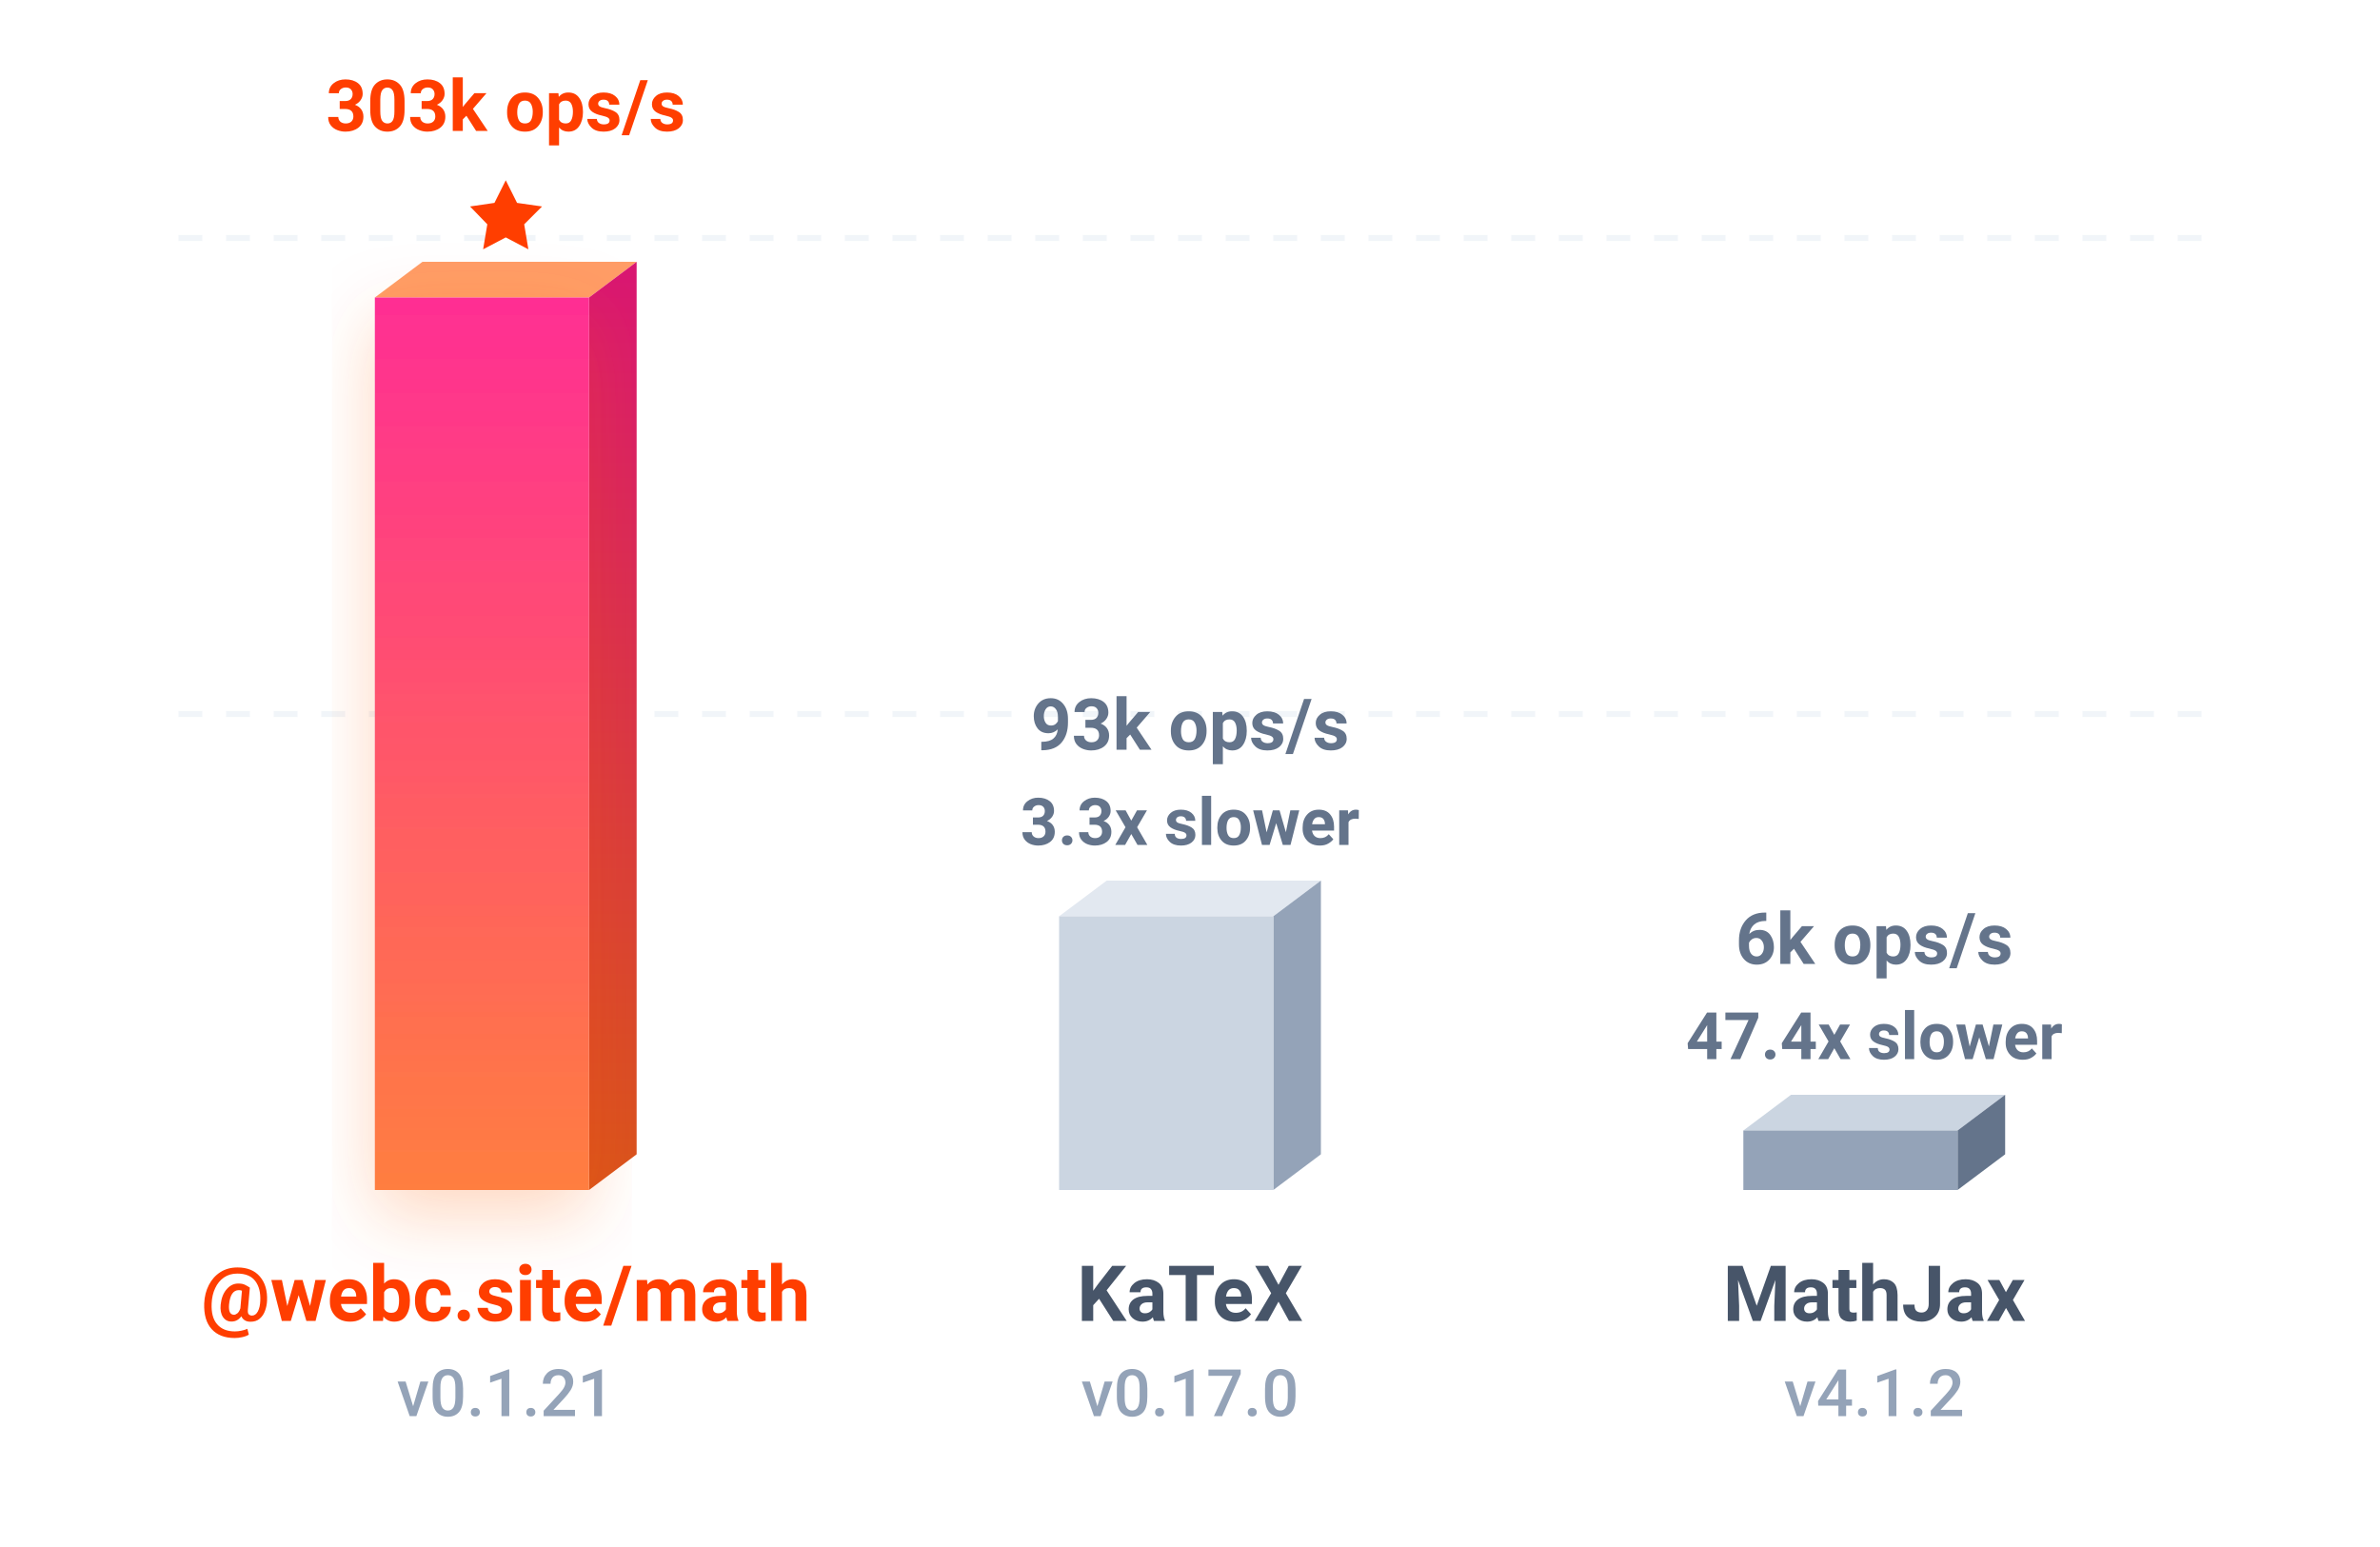
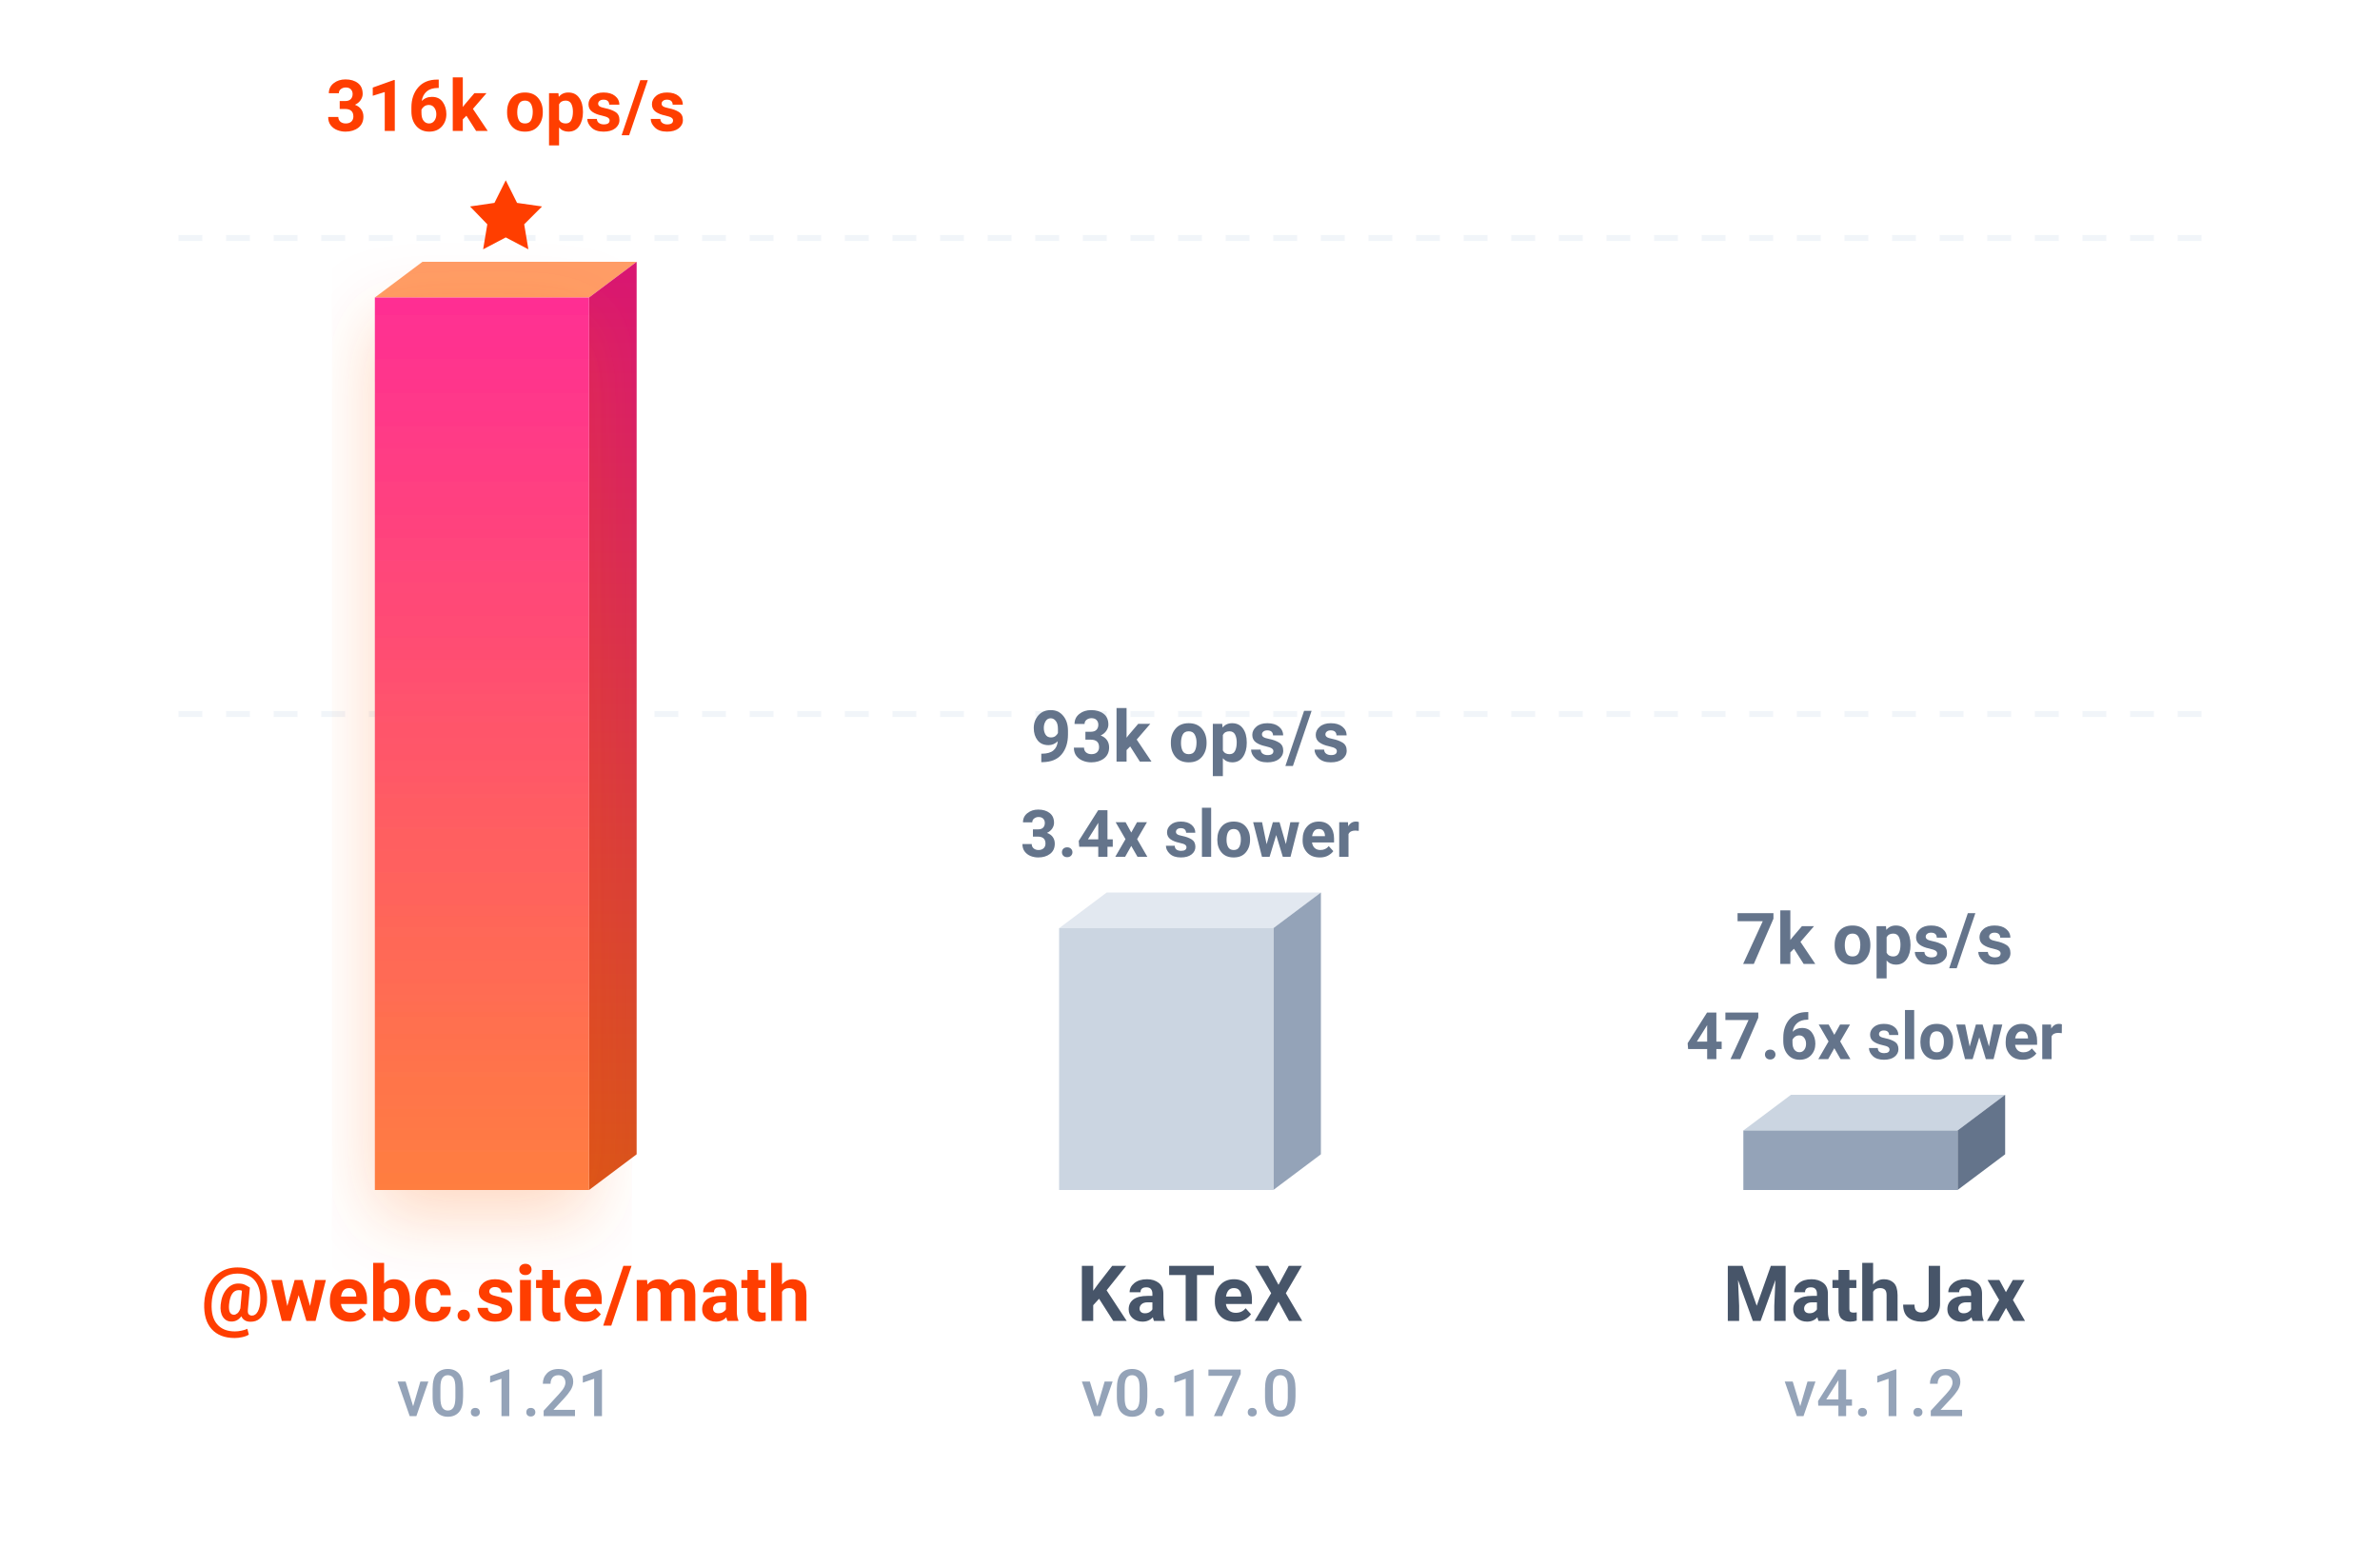
<svg xmlns="http://www.w3.org/2000/svg" viewBox="0 0 400 260">
  <defs>
    <linearGradient id="b" x1="0%" x2="0%" y1="100%" y2="0%">
      <stop offset="0%" stop-color="#ff7e40" />
      <stop offset="100%" stop-color="#ff2e93" />
    </linearGradient>
    <linearGradient id="a" x1="0%" x2="0%" y1="100%" y2="0%">
      <stop offset="0%" stop-color="#d9541a" />
      <stop offset="100%" stop-color="#d91672" />
    </linearGradient>
    <filter id="c" width="140%" height="140%" x="-20%" y="-20%">
      <feDropShadow dx="0" dy="4" flood-color="#ff5e00" flood-opacity=".25" stdDeviation="6" />
    </filter>
  </defs>
  <path stroke="#f1f5f9" stroke-dasharray="4,4" d="M30 40h340M30 120h340" />
  <path fill="#ff9d66" d="m63 50 8-6h36l-8 6z" />
  <path fill="url(#a)" d="m99 50 8-6v150l-8 6z" />
  <path fill="url(#b)" d="M63 50h36v150H63z" filter="url(#c)" />
  <path fill="#ff3e00" d="m85 30.3 1.9 3.8 4.2.6-3 3 .7 4.2-3.8-2-3.8 2 .7-4.2-2.9-3 4.1-.6Z" />
-   <text x="85" y="22" fill="#ff3e00" font-family="-apple-system, BlinkMacSystemFont, 'Segoe UI', Roboto, sans-serif" font-size="12" font-weight="700" text-anchor="middle">303k ops/s</text>
+   <text x="85" y="22" fill="#ff3e00" font-family="-apple-system, BlinkMacSystemFont, 'Segoe UI', Roboto, sans-serif" font-size="12" font-weight="700" text-anchor="middle">316k ops/s</text>
  <text x="85" y="222" fill="#ff3e00" font-family="-apple-system, BlinkMacSystemFont, 'Segoe UI', Roboto, sans-serif" font-size="13" font-weight="700" text-anchor="middle">@webc.site/math</text>
  <text x="85" y="238" fill="#94a3b8" font-family="-apple-system, BlinkMacSystemFont, 'Segoe UI', Roboto, sans-serif" font-size="11" font-weight="500" text-anchor="middle">v0.1.21</text>
-   <path fill="#e2e8f0" d="m178 154 8-6h36l-8 6z" />
-   <path fill="#94a3b8" d="m214 154 8-6v46l-8 6z" />
-   <path fill="#cbd5e1" d="M178 154h36v46h-36z" />
-   <text x="200" y="142" fill="#64748b" font-family="-apple-system, BlinkMacSystemFont, 'Segoe UI', Roboto, sans-serif" font-size="11" font-weight="700" text-anchor="middle">3.3x slower</text>
-   <text x="200" y="126" fill="#64748b" font-family="-apple-system, BlinkMacSystemFont, 'Segoe UI', Roboto, sans-serif" font-size="12" font-weight="600" text-anchor="middle">93k ops/s</text>
+   <path fill="#e2e8f0" d="m178 156 8-6h36l-8 6z" />
+   <path fill="#94a3b8" d="m214 156 8-6v44l-8 6z" />
+   <path fill="#cbd5e1" d="M178 156h36v44h-36z" />
+   <text x="200" y="144" fill="#64748b" font-family="-apple-system, BlinkMacSystemFont, 'Segoe UI', Roboto, sans-serif" font-size="11" font-weight="700" text-anchor="middle">3.4x slower</text>
+   <text x="200" y="128" fill="#64748b" font-family="-apple-system, BlinkMacSystemFont, 'Segoe UI', Roboto, sans-serif" font-size="12" font-weight="600" text-anchor="middle">93k ops/s</text>
  <text x="200" y="222" fill="#475569" font-family="-apple-system, BlinkMacSystemFont, 'Segoe UI', Roboto, sans-serif" font-size="13" font-weight="600" text-anchor="middle">KaTeX</text>
  <text x="200" y="238" fill="#94a3b8" font-family="-apple-system, BlinkMacSystemFont, 'Segoe UI', Roboto, sans-serif" font-size="11" font-weight="500" text-anchor="middle">v0.17.0</text>
  <path fill="#cbd5e1" d="m293 190 8-6h36l-8 6z" />
  <path fill="#64748b" d="m329 190 8-6v10l-8 6z" />
  <path fill="#94a3b8" d="M293 190h36v10h-36z" />
-   <text x="315" y="178" fill="#64748b" font-family="-apple-system, BlinkMacSystemFont, 'Segoe UI', Roboto, sans-serif" font-size="11" font-weight="700" text-anchor="middle">47.4x slower</text>
-   <text x="315" y="162" fill="#64748b" font-family="-apple-system, BlinkMacSystemFont, 'Segoe UI', Roboto, sans-serif" font-size="12" font-weight="600" text-anchor="middle">6k ops/s</text>
+   <text x="315" y="178" fill="#64748b" font-family="-apple-system, BlinkMacSystemFont, 'Segoe UI', Roboto, sans-serif" font-size="11" font-weight="700" text-anchor="middle">47.6x slower</text>
+   <text x="315" y="162" fill="#64748b" font-family="-apple-system, BlinkMacSystemFont, 'Segoe UI', Roboto, sans-serif" font-size="12" font-weight="600" text-anchor="middle">7k ops/s</text>
  <text x="315" y="222" fill="#475569" font-family="-apple-system, BlinkMacSystemFont, 'Segoe UI', Roboto, sans-serif" font-size="13" font-weight="600" text-anchor="middle">MathJax</text>
  <text x="315" y="238" fill="#94a3b8" font-family="-apple-system, BlinkMacSystemFont, 'Segoe UI', Roboto, sans-serif" font-size="11" font-weight="500" text-anchor="middle">v4.1.2</text>
</svg>
